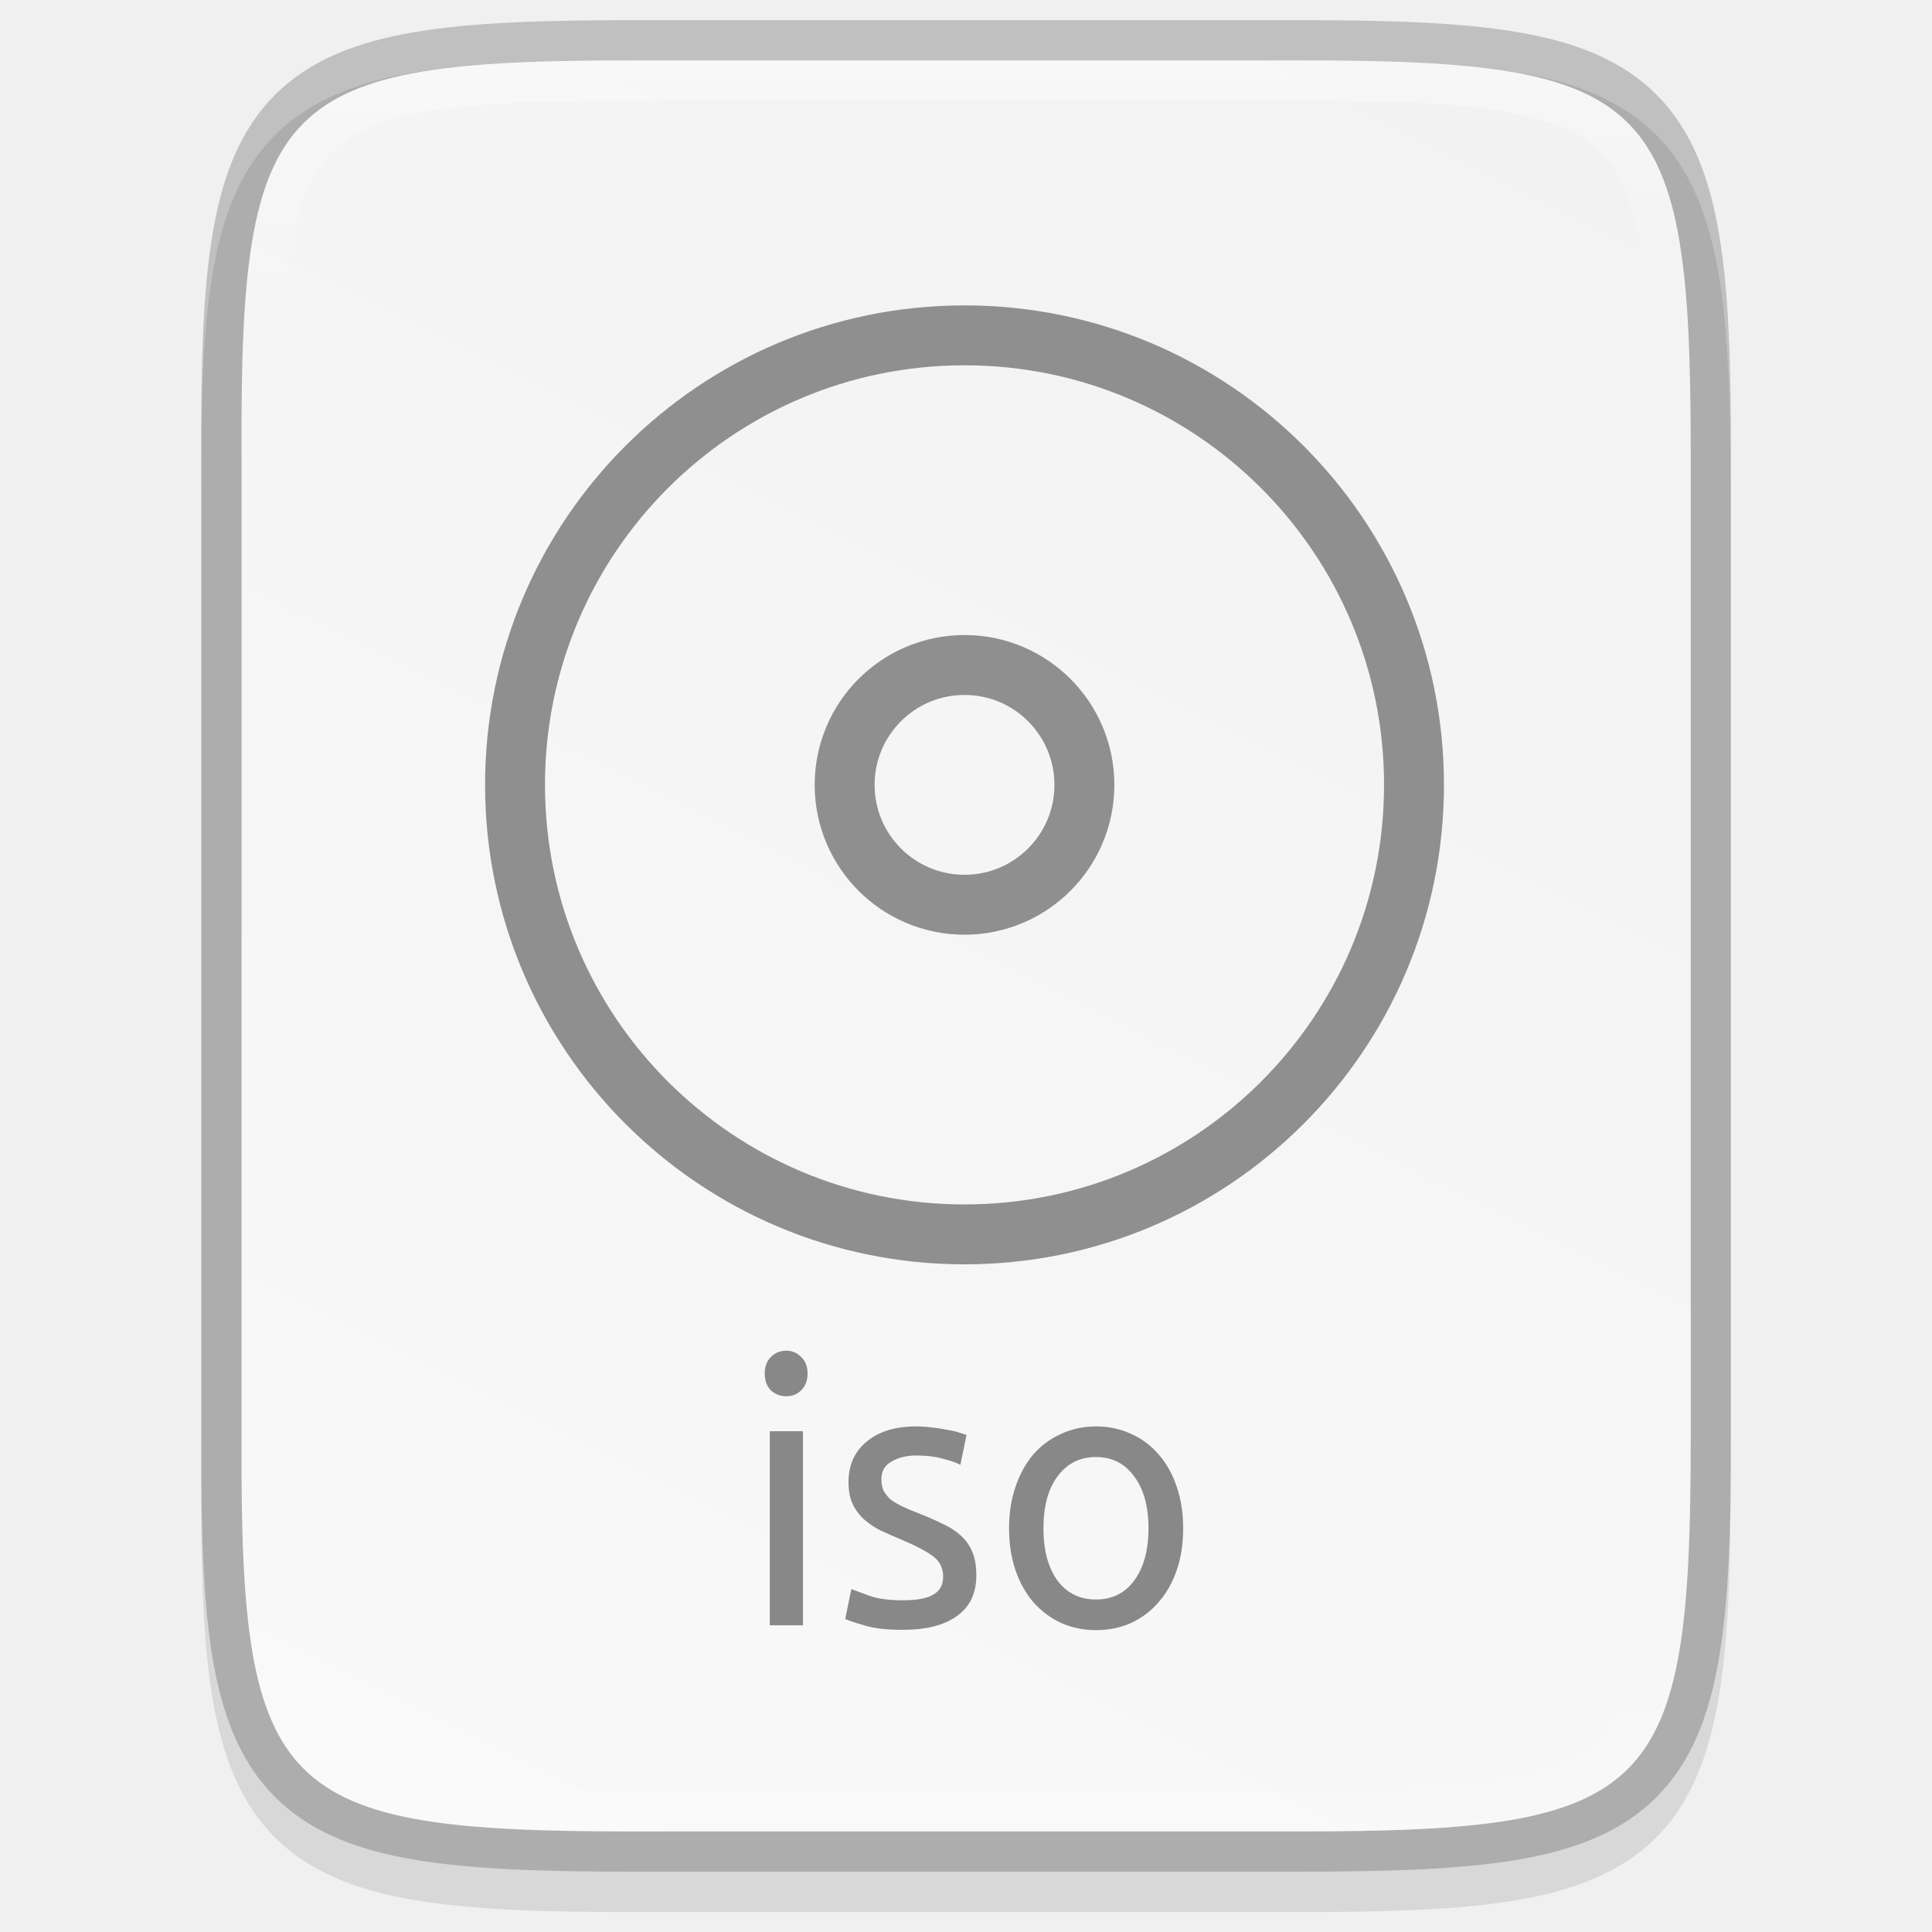
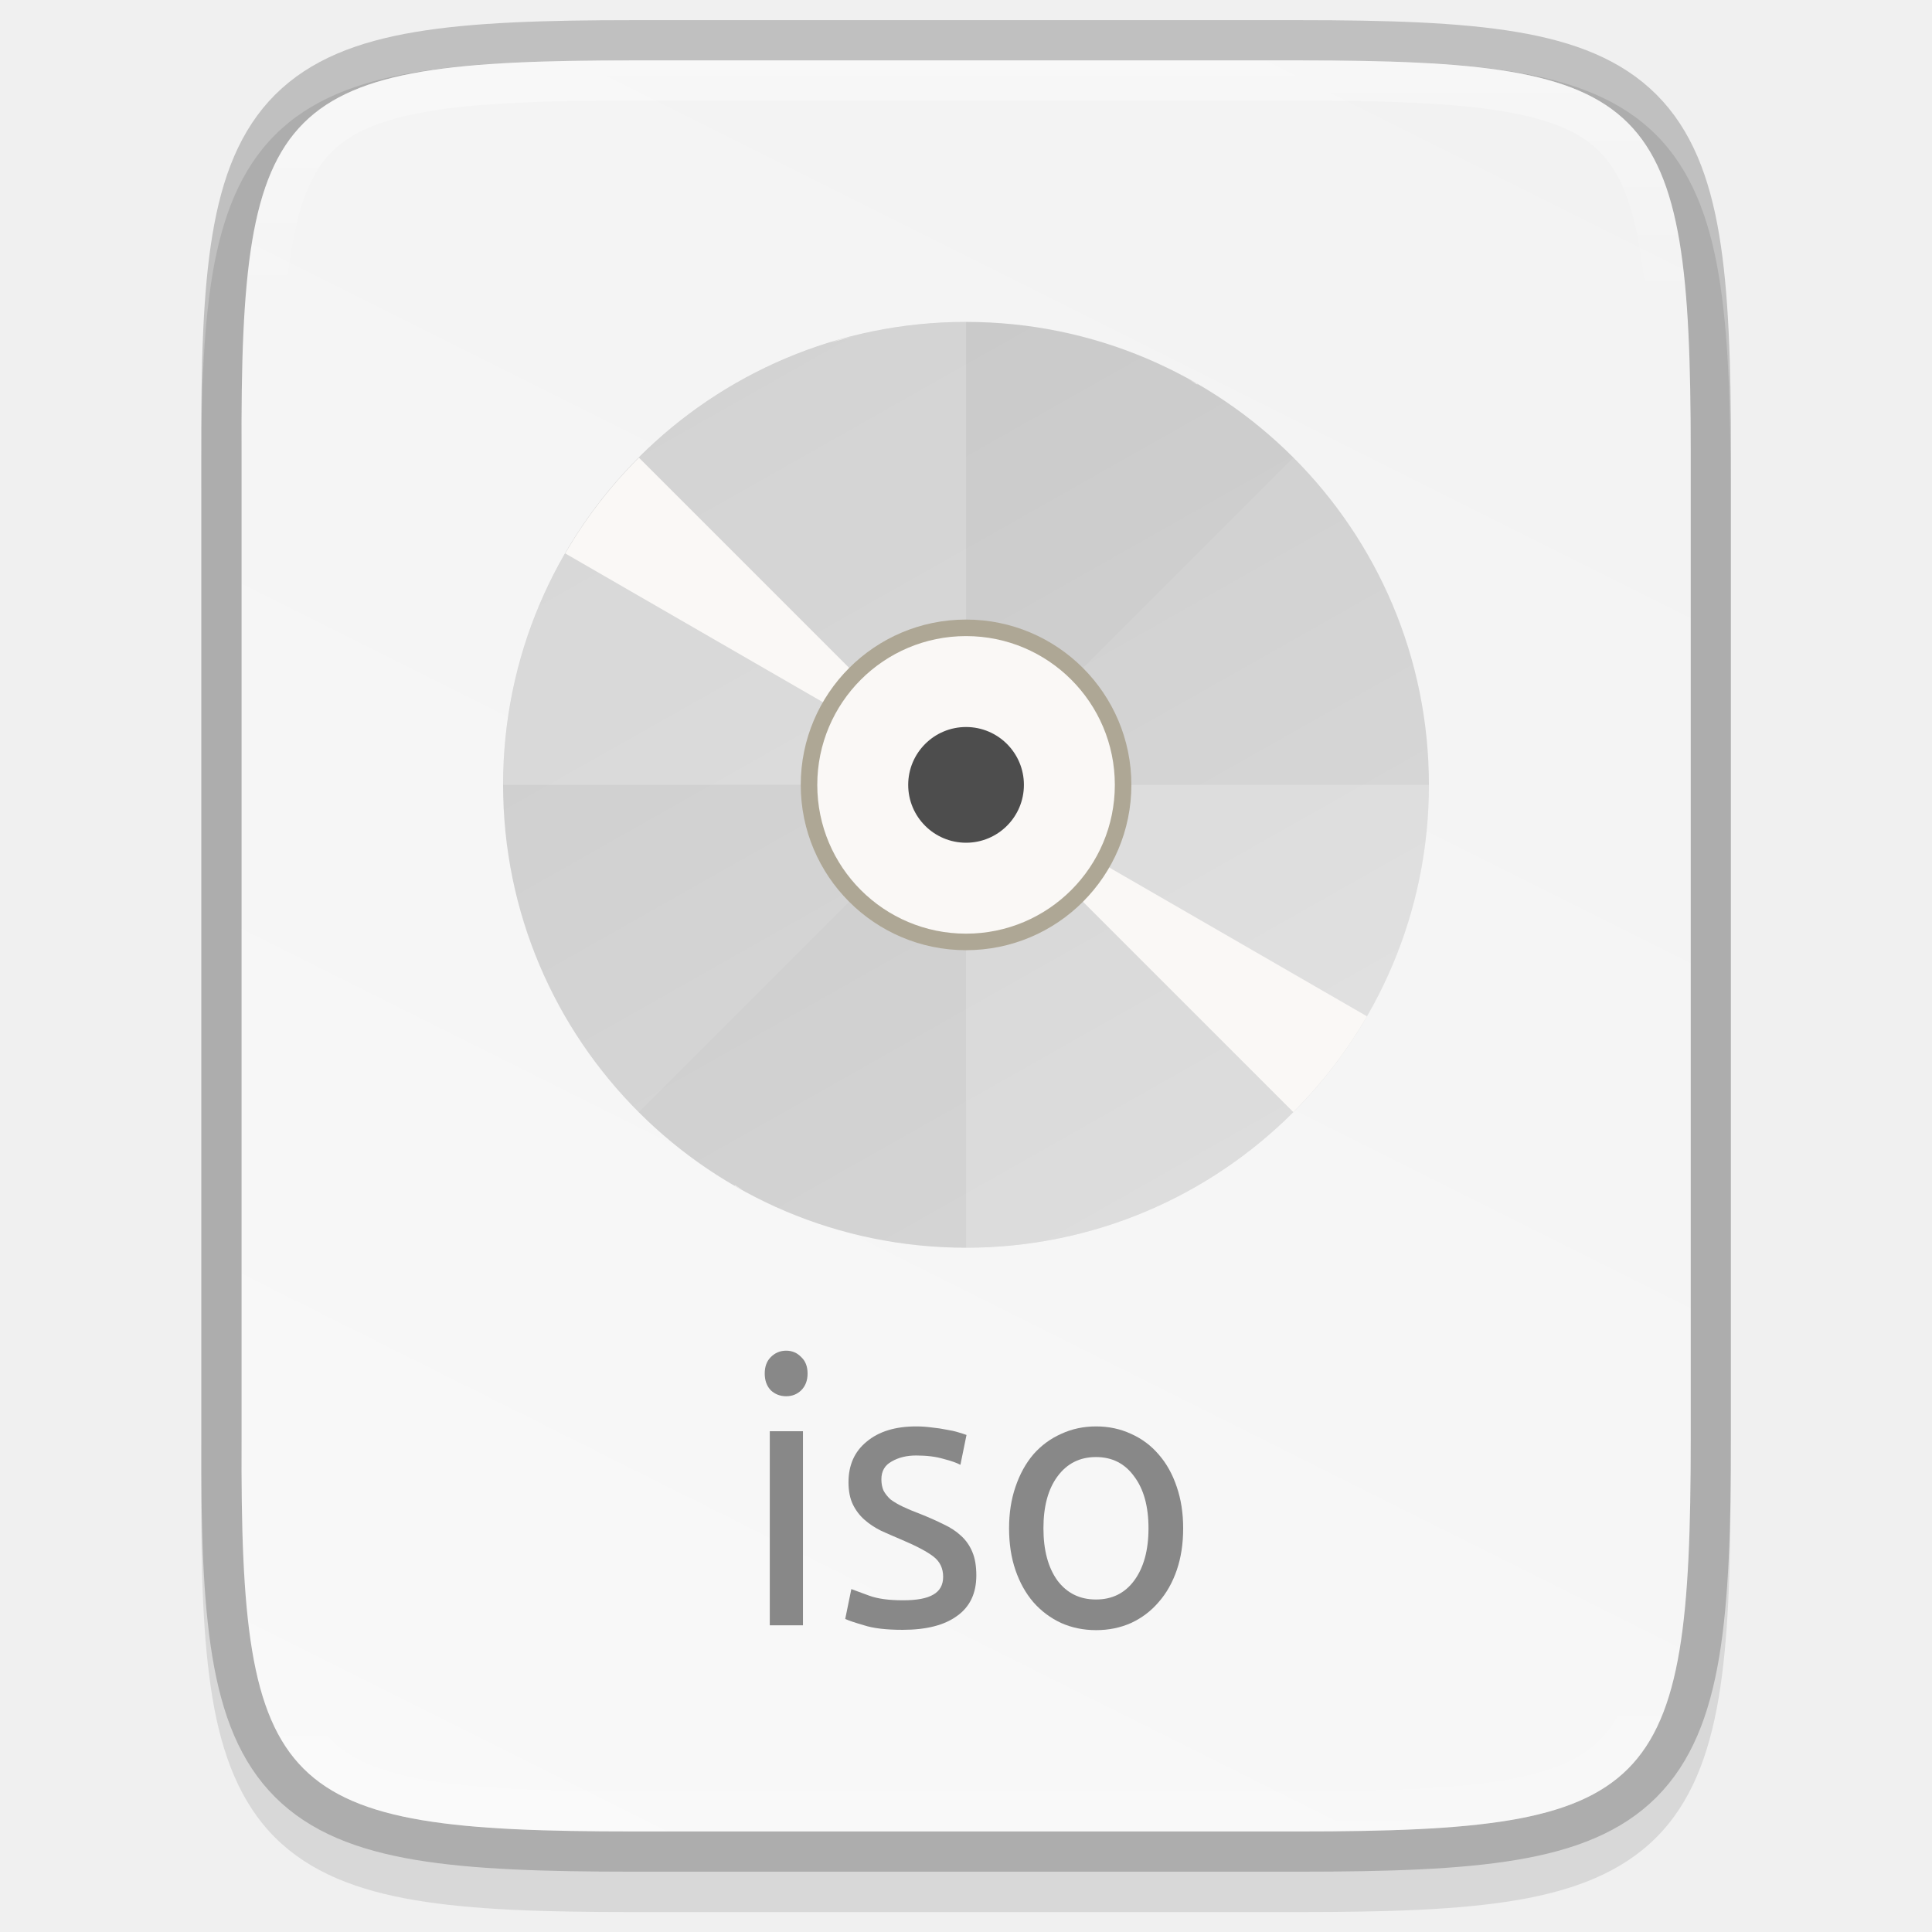
<svg xmlns="http://www.w3.org/2000/svg" xmlns:xlink="http://www.w3.org/1999/xlink" height="48" viewBox="0 0 12.7 12.7" width="48" version="1.1" id="svg35">
  <defs id="defs39">
    <clipPath clipPathUnits="userSpaceOnUse" id="clipPath994">
      <path style="color:#000000;display:inline;overflow:visible;visibility:visible;fill:#cdcdcd;fill-opacity:1;fill-rule:nonzero;stroke:none;stroke-width:2;stroke-miterlimit:4;stroke-dasharray:none;stroke-opacity:1;marker:none;enable-background:accumulate" d="m 335.731,62 c -8.824,0 -9.774,0.906 -9.73,9.748 V 84 96.252 c -0.043,8.842 0.906,9.748 9.73,9.748 h 16.539 c 8.824,0 9.73,-0.906 9.73,-9.748 V 84 71.748 C 362.001,62.906 361.094,62 352.27,62 Z" id="path996" />
+     </clipPath>
+     <clipPath clipPathUnits="userSpaceOnUse" id="clipPath994-3">
+       <path style="color:#000000;display:inline;overflow:visible;visibility:visible;fill:#cdcdcd;fill-opacity:1;fill-rule:nonzero;stroke:none;stroke-width:2;stroke-miterlimit:4;stroke-dasharray:none;stroke-opacity:1;marker:none;enable-background:accumulate" d="m 335.731,62 c -8.824,0 -9.774,0.906 -9.73,9.748 V 84 96.252 c -0.043,8.842 0.906,9.748 9.73,9.748 h 16.539 c 8.824,0 9.73,-0.906 9.73,-9.748 V 84 71.748 C 362.001,62.906 361.094,62 352.27,62 Z" id="path996-6" />
+     </clipPath>
+     <clipPath clipPathUnits="userSpaceOnUse" id="clipPath994-36">
+       <path style="color:#000000;display:inline;overflow:visible;visibility:visible;fill:#cdcdcd;fill-opacity:1;fill-rule:nonzero;stroke:none;stroke-width:2;stroke-miterlimit:4;stroke-dasharray:none;stroke-opacity:1;marker:none;enable-background:accumulate" d="m 335.731,62 c -8.824,0 -9.774,0.906 -9.73,9.748 V 84 96.252 c -0.043,8.842 0.906,9.748 9.73,9.748 h 16.539 c 8.824,0 9.73,-0.906 9.73,-9.748 V 84 71.748 C 362.001,62.906 361.094,62 352.27,62 Z" id="path996-7" />
    </clipPath>
    <linearGradient xlink:href="#linearGradient927" id="linearGradient1004" x1="344" y1="62" x2="344" y2="106" gradientUnits="userSpaceOnUse" />
    <linearGradient id="linearGradient927">
      <stop style="stop-color:#ffffff;stop-opacity:1;" offset="0" id="stop923" />
      <stop id="stop933" offset="0.125" style="stop-color:#ffffff;stop-opacity:0.098" />
      <stop id="stop931" offset="0.925" style="stop-color:#ffffff;stop-opacity:0.098" />
      <stop style="stop-color:#ffffff;stop-opacity:0.498" offset="1" id="stop925" />
    </linearGradient>
-     <clipPath clipPathUnits="userSpaceOnUse" id="clipPath994-3">
-       <path style="color:#000000;display:inline;overflow:visible;visibility:visible;fill:#cdcdcd;fill-opacity:1;fill-rule:nonzero;stroke:none;stroke-width:2;stroke-miterlimit:4;stroke-dasharray:none;stroke-opacity:1;marker:none;enable-background:accumulate" d="m 335.731,62 c -8.824,0 -9.774,0.906 -9.73,9.748 V 84 96.252 c -0.043,8.842 0.906,9.748 9.73,9.748 h 16.539 c 8.824,0 9.73,-0.906 9.73,-9.748 V 84 71.748 C 362.001,62.906 361.094,62 352.27,62 Z" id="path996-6" />
+     <clipPath clipPathUnits="userSpaceOnUse" id="clipPath994-367">
+       <path style="color:#000000;display:inline;overflow:visible;visibility:visible;fill:#cdcdcd;fill-opacity:1;fill-rule:nonzero;stroke:none;stroke-width:2;stroke-miterlimit:4;stroke-dasharray:none;stroke-opacity:1;marker:none;enable-background:accumulate" d="m 335.731,62 c -8.824,0 -9.774,0.906 -9.73,9.748 V 84 96.252 c -0.043,8.842 0.906,9.748 9.73,9.748 h 16.539 c 8.824,0 9.73,-0.906 9.73,-9.748 V 84 71.748 C 362.001,62.906 361.094,62 352.27,62 Z" id="path996-5" />
    </clipPath>
-     <linearGradient xlink:href="#linearGradient928" id="linearGradient218" gradientUnits="userSpaceOnUse" x1="334.866" y1="140.23" x2="334.866" y2="160.631" />
-     <linearGradient id="linearGradient928">
-       <stop style="stop-color:#808080;stop-opacity:1" offset="0" id="stop924" />
-       <stop style="stop-color:#999999;stop-opacity:1" offset="1" id="stop926" />
+     <linearGradient xlink:href="#linearGradient1048" id="linearGradient8588-0-1" gradientUnits="userSpaceOnUse" gradientTransform="matrix(0.1277778,0,0,0.1277778,3.172446,-29.61269)" x1="13.735" y1="249.694" x2="38.1" y2="292.767" />
+     <linearGradient id="linearGradient1048">
+       <stop style="stop-color:#cdcdcd;stop-opacity:1;" offset="0" id="stop1044" />
+       <stop style="stop-color:#d9d9d9;stop-opacity:1" offset="1" id="stop1046" />
    </linearGradient>
    <linearGradient xlink:href="#linearGradient4338" id="linearGradient1024" gradientUnits="userSpaceOnUse" gradientTransform="matrix(0,-0.02997233,0.02997147,0,-3.039658,13.62604)" x1="459.034" y1="419.233" x2="35.31" y2="207.365" />
    <linearGradient id="linearGradient4338">
      <stop style="stop-color:#f2f2f2;stop-opacity:1" offset="0" id="stop4340" />
      <stop style="stop-color:#f9f9f9;stop-opacity:1" offset="1" id="stop4342" />
    </linearGradient>
  </defs>
  <linearGradient id="a" gradientUnits="userSpaceOnUse" x1="344" x2="344" y1="62" y2="106">
    <stop offset="0" stop-color="#fff" id="stop2" />
    <stop offset=".125" stop-color="#fff" stop-opacity=".098" id="stop4" />
    <stop offset=".925" stop-color="#fff" stop-opacity=".098" id="stop6" />
    <stop offset="1" stop-color="#fff" stop-opacity=".498" id="stop8" />
  </linearGradient>
  <clipPath id="b">
    <path d="m335.731 62c-8.824 0-9.774.906-9.73 9.748v12.252 12.252c-.043 8.842.906 9.748 9.73 9.748h16.539c8.824 0 9.73-.906 9.73-9.748v-12.252-12.252c0-8.842-.906-9.748-9.73-9.748z" id="path11" />
  </clipPath>
  <linearGradient id="c" gradientTransform="matrix(0 -.02997233 .02997147 0 -3.039659 297.9261)" gradientUnits="userSpaceOnUse" x1="459.034" x2="35.31" y1="419.233" y2="207.365">
    <stop offset="0" stop-color="#f2f2f2" id="stop14" />
    <stop offset="1" stop-color="#f9f9f9" id="stop16" />
  </linearGradient>
-   <path style="color:#000000;font-style:normal;font-variant:normal;font-weight:normal;font-stretch:normal;font-size:medium;line-height:normal;font-family:sans-serif;font-variant-ligatures:normal;font-variant-position:normal;font-variant-caps:normal;font-variant-numeric:normal;font-variant-alternates:normal;font-feature-settings:normal;text-indent:0;text-align:start;text-decoration:none;text-decoration-line:none;text-decoration-style:solid;text-decoration-color:#000000;letter-spacing:normal;word-spacing:normal;text-transform:none;writing-mode:lr-tb;direction:ltr;text-orientation:mixed;dominant-baseline:auto;baseline-shift:baseline;text-anchor:start;white-space:normal;shape-padding:0;clip-rule:nonzero;display:inline;overflow:visible;visibility:visible;opacity:0.1;isolation:auto;mix-blend-mode:normal;color-interpolation:sRGB;color-interpolation-filters:linearRGB;solid-color:#000000;solid-opacity:1;vector-effect:none;fill:#000000;fill-opacity:1;fill-rule:nonzero;stroke:none;stroke-width:0.529;stroke-linecap:butt;stroke-linejoin:miter;stroke-miterlimit:4;stroke-dasharray:none;stroke-dashoffset:0;stroke-opacity:1;marker:none;color-rendering:auto;image-rendering:auto;shape-rendering:auto;text-rendering:auto;enable-background:accumulate" d="m 4.162,0.397 c -0.588,0 -1.051,0.014 -1.432,0.078 -0.381,0.064 -0.693,0.184 -0.921,0.412 C 1.58,1.114 1.46,1.426 1.396,1.807 1.333,2.188 1.32,2.653 1.323,3.242 v 3.24 3.242 c -0.003,0.589 0.01,1.053 0.073,1.434 0.063,0.381 0.184,0.693 0.412,0.921 0.228,0.228 0.54,0.348 0.921,0.412 0.381,0.064 0.844,0.078 1.432,0.078 h 4.376 c 0.588,0 1.051,-0.014 1.431,-0.078 0.38,-0.064 0.691,-0.184 0.919,-0.412 0.228,-0.228 0.347,-0.539 0.411,-0.92 0.064,-0.381 0.078,-0.844 0.078,-1.434 V 6.482 3.241 c 0,-0.589 -0.014,-1.053 -0.078,-1.434 -0.064,-0.381 -0.184,-0.692 -0.411,-0.92 -0.228,-0.228 -0.538,-0.348 -0.919,-0.412 -0.38,-0.064 -0.843,-0.078 -1.431,-0.078 z" id="path1020" />
-   <path style="color:#000000;display:inline;overflow:visible;visibility:visible;opacity:0.2;fill:none;fill-opacity:1;fill-rule:nonzero;stroke:#000000;stroke-width:0.529;stroke-miterlimit:4;stroke-dasharray:none;stroke-opacity:1;marker:none;enable-background:accumulate" d="m 4.163,0.397 c -2.335,0 -2.586,0.24 -2.575,2.579 V 6.218 9.459 C 1.577,11.799 1.828,12.039 4.163,12.039 h 4.376 c 2.335,0 2.575,-0.24 2.575,-2.579 V 6.218 2.976 c 0,-2.339 -0.24,-2.579 -2.575,-2.579 z" id="path958" />
-   <path style="color:#000000;display:inline;overflow:visible;visibility:visible;fill:url(#linearGradient1024);fill-opacity:1;fill-rule:nonzero;stroke:none;stroke-width:0.265;marker:none;enable-background:accumulate" d="m 4.163,0.397 c -2.335,0 -2.586,0.24 -2.575,2.579 V 6.218 9.459 C 1.577,11.799 1.828,12.039 4.163,12.039 h 4.376 c 2.335,0 2.575,-0.24 2.575,-2.579 V 6.218 2.976 c 0,-2.339 -0.24,-2.579 -2.575,-2.579 z" id="path964" />
-   <g id="g1037-1" transform="matrix(0.3476127,0,0,0.3475985,-110.4576,-46.93318)" style="display:inline;stroke:url(#linearGradient218);stroke-width:1.133;stroke-miterlimit:4;stroke-dasharray:none;enable-background:new">
-     <circle style="display:inline;opacity:1;fill:#000000;fill-opacity:0;stroke:#8f8f8f;stroke-width:1.133;stroke-linecap:square;stroke-linejoin:round;stroke-miterlimit:4;stroke-dasharray:none;stroke-dashoffset:0;stroke-opacity:1;enable-background:new" id="circle1035-4" cx="336" cy="149.864" r="2.267" />
-     <ellipse style="opacity:1;fill:#888888;fill-opacity:0;fill-rule:evenodd;stroke:#8f8f8f;stroke-width:1.133;stroke-linecap:square;stroke-linejoin:round;stroke-miterlimit:4;stroke-dasharray:none;stroke-opacity:1;paint-order:fill markers stroke" id="path947-8" cx="336" cy="149.864" rx="8.5" ry="8.501" />
+   <path style="color:#000000;font-style:normal;font-variant:normal;font-weight:normal;font-stretch:normal;font-size:medium;line-height:normal;font-family:sans-serif;font-variant-ligatures:normal;font-variant-position:normal;font-variant-caps:normal;font-variant-numeric:normal;font-variant-alternates:normal;font-feature-settings:normal;text-indent:0;text-align:start;text-decoration:none;text-decoration-line:none;text-decoration-style:solid;text-decoration-color:#000000;letter-spacing:normal;word-spacing:normal;text-transform:none;writing-mode:lr-tb;direction:ltr;text-orientation:mixed;dominant-baseline:auto;baseline-shift:baseline;text-anchor:start;white-space:normal;shape-padding:0;clip-rule:nonzero;display:inline;overflow:visible;visibility:visible;opacity:0.1;isolation:auto;mix-blend-mode:normal;color-interpolation:sRGB;color-interpolation-filters:linearRGB;solid-color:#000000;solid-opacity:1;vector-effect:none;fill:#000000;fill-opacity:1;fill-rule:nonzero;stroke:none;stroke-width:0.529;stroke-linecap:butt;stroke-linejoin:miter;stroke-miterlimit:4;stroke-dasharray:none;stroke-dashoffset:0;stroke-opacity:1;marker:none;color-rendering:auto;image-rendering:auto;shape-rendering:auto;text-rendering:auto;enable-background:accumulate" d="m 4.162,0.397 c -0.588,0 -1.051,0.014 -1.432,0.078 C 2.349,0.538 2.037,0.658 1.809,0.886 1.58,1.114 1.46,1.426 1.396,1.807 1.333,2.188 1.32,2.653 1.323,3.242 v 3.24 3.242 c -0.003,0.589 0.01,1.053 0.073,1.434 0.063,0.381 0.184,0.693 0.412,0.921 0.228,0.228 0.54,0.348 0.921,0.412 0.381,0.064 0.844,0.078 1.432,0.078 h 4.376 c 0.588,0 1.051,-0.014 1.431,-0.078 0.38,-0.064 0.691,-0.184 0.919,-0.412 0.228,-0.228 0.347,-0.539 0.411,-0.92 0.064,-0.381 0.078,-0.844 0.078,-1.434 V 6.482 3.241 c 0,-0.589 -0.014,-1.053 -0.078,-1.434 -0.064,-0.381 -0.184,-0.692 -0.411,-0.92 -0.228,-0.228 -0.538,-0.348 -0.919,-0.412 -0.38,-0.064 -0.843,-0.078 -1.431,-0.078 z" id="path1020" />
+   <path style="color:#000000;display:inline;overflow:visible;visibility:visible;opacity:0.2;fill:none;fill-opacity:1;fill-rule:nonzero;stroke:#000000;stroke-width:0.529;stroke-miterlimit:4;stroke-dasharray:none;stroke-opacity:1;marker:none;enable-background:accumulate" d="m 4.163,0.397 c -2.335,0 -2.586,0.24 -2.575,2.579 v 3.242 3.242 c -0.011,2.339 0.24,2.579 2.575,2.579 h 4.376 c 2.335,0 2.575,-0.24 2.575,-2.579 V 6.218 2.976 c 0,-2.339 -0.24,-2.579 -2.575,-2.579 z" id="path958" />
+   <path style="color:#000000;display:inline;overflow:visible;visibility:visible;fill:url(#linearGradient1024);fill-opacity:1;fill-rule:nonzero;stroke:none;stroke-width:0.265;marker:none;enable-background:accumulate" d="m 4.163,0.397 c -2.335,0 -2.586,0.24 -2.575,2.579 v 3.242 3.242 c -0.011,2.339 0.24,2.579 2.575,2.579 h 4.376 c 2.335,0 2.575,-0.24 2.575,-2.579 V 6.218 2.976 c 0,-2.339 -0.24,-2.579 -2.575,-2.579 z" id="path964" />
+   <circle style="display:inline;opacity:1;fill:url(#linearGradient8588-0-1);fill-opacity:1;stroke:none;stroke-width:0.495;stroke-linecap:round;stroke-linejoin:round;stroke-miterlimit:4;stroke-dasharray:none;stroke-opacity:1;enable-background:new" id="path9498-6-5-6" cx="6.35" cy="5.159" r="3.043" />
+   <g style="display:inline;stroke-width:0.913;enable-background:new" id="g7204-0-9" transform="matrix(0.02716704,0,0,0.02716704,-5.060356,2.378451)">
+     <path id="path11042-53-1-6-2" d="m 420.021,-9.636 a 112,112 0 0 0 -112,112 h 112 z m 0,112 v 112 a 112,112 0 0 0 112,-112 z" style="display:inline;opacity:0.2;fill:#ffffff;fill-opacity:1;stroke:none;stroke-width:0.913;stroke-linecap:round;stroke-linejoin:round;stroke-miterlimit:4;stroke-dasharray:none;stroke-opacity:1;enable-background:new" />
+     <path id="path11042-53-6-27-2-0" d="m 499.217,23.168 a 112,112 0 0 0 -158.392,0 l 79.196,79.196 z m -79.196,79.196 -79.196,79.196 a 112,112 0 0 0 158.392,0 z" style="display:inline;opacity:0.02;fill:#000000;fill-opacity:1;stroke:none;stroke-width:0.913;stroke-linecap:round;stroke-linejoin:round;stroke-miterlimit:4;stroke-dasharray:none;stroke-opacity:1;enable-background:new" />
+     <path id="path11042-53-6-2-0-6-2" d="m 389.47,-5.387 a 112,112 0 0 0 -2.034,0.688 112,112 0 0 1 5.416,-1.467 112,112 0 0 0 -3.382,0.779 z m 8.82,-2.032 a 112,112 0 0 1 5.517,-0.916 112,112 0 0 0 -5.517,0.916 z m -16.139,4.508 a 112,112 0 0 0 -5.237,2 112,112 0 0 1 5.237,-2 z m 27.22,-6.131 a 112,112 0 0 1 5.559,-0.361 112,112 0 0 0 -5.559,0.361 z m -37.531,10.435 a 112,112 0 0 0 -5.034,2.524 112,112 0 0 1 5.034,-2.524 z m 48.706,-10.944 a 112,112 0 0 1 5.586,0.2 112,112 0 0 0 -5.586,-0.2 z m -58.536,16.255 a 112,112 0 0 0 -4.763,3.015 112,112 0 0 1 4.763,-3.015 z m 69.688,-15.646 a 112,112 0 0 1 5.553,0.757 112,112 0 0 0 -5.553,-0.757 z M 352.749,12.975 a 112,112 0 0 0 -4.439,3.478 112,112 0 0 1 4.439,-3.478 z m 90.023,-20.193 a 112,112 0 0 1 5.411,1.298 112,112 0 0 0 -5.411,-1.298 z M 342.547,21.575 a 112,112 0 0 0 -1.27,1.184 112,112 0 0 1 1.27,-1.184 z m -1.676,1.624 a 112,112 0 0 0 -17.831,23.164 l 96.994,56 z m 79.163,79.164 79.163,79.164 a 112,112 0 0 0 17.831,-23.164 z M 453.594,-4.401 a 112,112 0 0 1 5.266,1.834 112,112 0 0 0 -5.266,-1.834 z m 10.485,3.881 a 112,112 0 0 1 5.082,2.365 112,112 0 0 0 -5.082,-2.365 z m 10.051,4.912 a 112,112 0 0 1 1.837,1.091 l 0.066,-0.115 a 112,112 0 0 0 -1.903,-0.976 z M 364.101,199.241 l -0.066,0.115 a 112,112 0 0 0 1.903,0.976 112,112 0 0 1 -1.837,-1.091 z m 6.806,3.638 a 112,112 0 0 0 5.082,2.365 112,112 0 0 1 -5.082,-2.365 z m 10.301,4.412 a 112,112 0 0 0 5.266,1.834 112,112 0 0 1 -5.266,-1.834 z m 117.583,-25.325 a 112,112 0 0 1 -1.27,1.184 112,112 0 0 0 1.27,-1.184 z m -106.906,28.678 a 112,112 0 0 0 5.411,1.298 112,112 0 0 1 -5.411,-1.298 z m 99.872,-22.373 a 112,112 0 0 1 -4.439,3.478 112,112 0 0 0 4.439,-3.478 z m -88.941,24.638 a 112,112 0 0 0 5.553,0.757 112,112 0 0 1 -5.553,-0.757 z m 80.004,-17.905 a 112,112 0 0 1 -4.763,3.015 112,112 0 0 0 4.763,-3.015 z m -68.884,19.07 a 112,112 0 0 0 5.586,0.2 112,112 0 0 1 -5.586,-0.2 z m 59.326,-13.268 a 112,112 0 0 1 -5.034,2.524 112,112 0 0 0 5.034,-2.524 z m -48.124,13.319 a 112,112 0 0 0 5.559,-0.361 112,112 0 0 1 -5.559,0.361 z m 38.015,-8.492 a 112,112 0 0 1 -5.237,2 112,112 0 0 0 5.237,-2 z m -26.893,7.424 a 112,112 0 0 0 5.517,-0.916 112,112 0 0 1 -5.517,0.916 z m 16.371,-3.636 a 112,112 0 0 1 -5.416,1.467 112,112 0 0 0 5.416,-1.467 z" style="display:inline;opacity:1;fill:#faf8f6;fill-opacity:1;stroke:none;stroke-width:0.913;stroke-linecap:round;stroke-linejoin:round;stroke-miterlimit:4;stroke-dasharray:none;stroke-opacity:1;enable-background:new" />
+     <circle r="40" transform="scale(1,-1)" cy="-102.364" cx="420.021" id="path7147-9-1-3" style="display:inline;opacity:1;fill:#aea795;fill-opacity:1;stroke:none;stroke-width:2.52;stroke-linecap:round;stroke-linejoin:round;stroke-miterlimit:4;stroke-dasharray:none;stroke-dashoffset:0;stroke-opacity:1;enable-background:new" />
+     <circle r="36" cy="102.364" cx="420.021" id="path7164-3-8-7" style="display:inline;opacity:1;fill:#faf8f6;fill-opacity:1;stroke:none;stroke-width:2.348;stroke-linecap:round;stroke-linejoin:round;stroke-miterlimit:4;stroke-dasharray:none;stroke-dashoffset:0;stroke-opacity:1;enable-background:new" />
+     <circle r="14" cy="102.364" cx="420.021" id="path7166-6-7-5" style="display:inline;opacity:1;fill:#4d4d4d;fill-opacity:1;stroke:none;stroke-width:3.196;stroke-linecap:round;stroke-linejoin:round;stroke-miterlimit:4;stroke-dasharray:none;stroke-dashoffset:0;stroke-opacity:1;enable-background:new" />
  </g>
  <g aria-label="iso" transform="scale(0.978188,1.022298)" style="font-style:normal;font-weight:normal;font-size:1.999px;line-height:1.25;font-family:sans-serif;letter-spacing:0px;word-spacing:0px;display:inline;opacity:1;fill:#888888;fill-opacity:1;stroke:none;stroke-width:0.049;enable-background:new" id="text130-3">
-     <path d="M 5.396,10.451 H 5.173 V 9.203 H 5.396 Z M 5.283,8.978 q -0.06,0 -0.103,-0.038 -0.041,-0.041 -0.041,-0.108 0,-0.067 0.041,-0.106 0.043,-0.041 0.103,-0.041 0.06,0 0.101,0.041 0.043,0.038 0.043,0.106 0,0.067 -0.043,0.108 -0.041,0.038 -0.101,0.038 z" style="font-style:normal;font-variant:normal;font-weight:normal;font-stretch:normal;font-size:2.399px;font-family:ubuntu;-inkscape-font-specification:ubuntu;fill:#888888;fill-opacity:1;stroke-width:0.049" id="path848" />
-     <path d="m 6.07,10.29 q 0.137,0 0.201,-0.036 0.067,-0.036 0.067,-0.115 0,-0.082 -0.065,-0.13 -0.065,-0.048 -0.213,-0.108 -0.072,-0.029 -0.139,-0.058 -0.065,-0.031 -0.113,-0.072 -0.048,-0.041 -0.077,-0.098 -0.029,-0.058 -0.029,-0.142 0,-0.166 0.122,-0.261 0.122,-0.098 0.333,-0.098 0.053,0 0.106,0.007 0.053,0.005 0.098,0.014 0.046,0.007 0.079,0.017 0.036,0.01 0.055,0.017 l -0.041,0.192 q -0.036,-0.019 -0.113,-0.038 -0.077,-0.022 -0.185,-0.022 -0.094,0 -0.163,0.038 -0.07,0.036 -0.07,0.115 0,0.041 0.014,0.072 0.017,0.031 0.048,0.058 0.034,0.024 0.082,0.046 0.048,0.022 0.115,0.046 0.089,0.034 0.158,0.067 0.07,0.031 0.118,0.074 0.05,0.043 0.077,0.106 0.026,0.06 0.026,0.149 0,0.173 -0.13,0.261 -0.127,0.089 -0.365,0.089 -0.166,0 -0.259,-0.029 -0.094,-0.026 -0.127,-0.041 l 0.041,-0.192 q 0.038,0.014 0.122,0.043 0.084,0.029 0.223,0.029 z" style="font-style:normal;font-variant:normal;font-weight:normal;font-stretch:normal;font-size:2.399px;font-family:ubuntu;-inkscape-font-specification:ubuntu;fill:#888888;fill-opacity:1;stroke-width:0.049" id="path850" />
-     <path d="m 7.951,9.827 q 0,0.149 -0.043,0.269 -0.043,0.12 -0.122,0.206 -0.077,0.086 -0.185,0.134 -0.108,0.046 -0.235,0.046 -0.127,0 -0.235,-0.046 -0.108,-0.048 -0.187,-0.134 -0.077,-0.086 -0.12,-0.206 -0.043,-0.12 -0.043,-0.269 0,-0.146 0.043,-0.266 0.043,-0.122 0.12,-0.209 0.079,-0.086 0.187,-0.132 0.108,-0.048 0.235,-0.048 0.127,0 0.235,0.048 0.108,0.046 0.185,0.132 0.079,0.086 0.122,0.209 0.043,0.12 0.043,0.266 z m -0.233,0 q 0,-0.211 -0.096,-0.333 -0.094,-0.125 -0.257,-0.125 -0.163,0 -0.259,0.125 -0.094,0.122 -0.094,0.333 0,0.211 0.094,0.336 0.096,0.122 0.259,0.122 0.163,0 0.257,-0.122 0.096,-0.125 0.096,-0.336 z" style="font-style:normal;font-variant:normal;font-weight:normal;font-stretch:normal;font-size:2.399px;font-family:ubuntu;-inkscape-font-specification:ubuntu;fill:#888888;fill-opacity:1;stroke-width:0.049" id="path852" />
+     <path d="M 5.396,10.451 H 5.173 V 9.203 H 5.396 Z M 5.283,8.978 q -0.06,0 -0.103,-0.038 -0.041,-0.041 -0.041,-0.108 0,-0.067 0.041,-0.106 0.043,-0.041 0.103,-0.041 0.06,0 0.101,0.041 0.043,0.038 0.043,0.106 0,0.067 -0.043,0.108 -0.041,0.038 -0.101,0.038 z" style="font-style:normal;font-variant:normal;font-weight:normal;font-stretch:normal;font-size:2.399px;font-family:ubuntu;-inkscape-font-specification:ubuntu;fill:#888888;fill-opacity:1;stroke-width:0.049" id="path860" />
+     <path d="m 6.07,10.29 q 0.137,0 0.201,-0.036 0.067,-0.036 0.067,-0.115 0,-0.082 -0.065,-0.13 -0.065,-0.048 -0.213,-0.108 -0.072,-0.029 -0.139,-0.058 -0.065,-0.031 -0.113,-0.072 -0.048,-0.041 -0.077,-0.098 -0.029,-0.058 -0.029,-0.142 0,-0.166 0.122,-0.261 0.122,-0.098 0.333,-0.098 0.053,0 0.106,0.007 0.053,0.005 0.098,0.014 0.046,0.007 0.079,0.017 0.036,0.01 0.055,0.017 l -0.041,0.192 q -0.036,-0.019 -0.113,-0.038 -0.077,-0.022 -0.185,-0.022 -0.094,0 -0.163,0.038 -0.07,0.036 -0.07,0.115 0,0.041 0.014,0.072 0.017,0.031 0.048,0.058 0.034,0.024 0.082,0.046 0.048,0.022 0.115,0.046 0.089,0.034 0.158,0.067 0.07,0.031 0.118,0.074 0.05,0.043 0.077,0.106 0.026,0.06 0.026,0.149 0,0.173 -0.13,0.261 -0.127,0.089 -0.365,0.089 -0.166,0 -0.259,-0.029 -0.094,-0.026 -0.127,-0.041 l 0.041,-0.192 q 0.038,0.014 0.122,0.043 0.084,0.029 0.223,0.029 z" style="font-style:normal;font-variant:normal;font-weight:normal;font-stretch:normal;font-size:2.399px;font-family:ubuntu;-inkscape-font-specification:ubuntu;fill:#888888;fill-opacity:1;stroke-width:0.049" id="path862" />
+     <path d="m 7.951,9.827 q 0,0.149 -0.043,0.269 -0.043,0.12 -0.122,0.206 -0.077,0.086 -0.185,0.134 -0.108,0.046 -0.235,0.046 -0.127,0 -0.235,-0.046 -0.108,-0.048 -0.187,-0.134 -0.077,-0.086 -0.12,-0.206 -0.043,-0.12 -0.043,-0.269 0,-0.146 0.043,-0.266 0.043,-0.122 0.12,-0.209 0.079,-0.086 0.187,-0.132 0.108,-0.048 0.235,-0.048 0.127,0 0.235,0.048 0.108,0.046 0.185,0.132 0.079,0.086 0.122,0.209 0.043,0.12 0.043,0.266 z m -0.233,0 q 0,-0.211 -0.096,-0.333 -0.094,-0.125 -0.257,-0.125 -0.163,0 -0.259,0.125 -0.094,0.122 -0.094,0.333 0,0.211 0.094,0.336 0.096,0.122 0.259,0.122 0.163,0 0.257,-0.122 0.096,-0.125 0.096,-0.336 z" style="font-style:normal;font-variant:normal;font-weight:normal;font-stretch:normal;font-size:2.399px;font-family:ubuntu;-inkscape-font-specification:ubuntu;fill:#888888;fill-opacity:1;stroke-width:0.049" id="path864" />
  </g>
-   <path transform="matrix(0.2645833,0,0,0.2645833,-84.66628,-16.0073)" id="path990" d="m 335.731,62 c -8.824,0 -9.774,0.906 -9.73,9.748 V 84 96.252 c -0.043,8.842 0.906,9.748 9.73,9.748 h 16.539 c 8.824,0 9.73,-0.906 9.73,-9.748 V 84 71.748 C 362.001,62.906 361.094,62 352.27,62 Z" style="color:#000000;display:inline;overflow:visible;visibility:visible;opacity:0.4;fill:none;fill-opacity:1;fill-rule:nonzero;stroke:url(#linearGradient1004);stroke-width:2;stroke-miterlimit:4;stroke-dasharray:none;stroke-opacity:1;marker:none;enable-background:accumulate" clip-path="url(#clipPath994-3)" />
+   <path transform="matrix(0.2645833,0,0,0.2645833,-84.66628,-16.0073)" id="path990" d="m 335.731,62 c -8.824,0 -9.774,0.906 -9.73,9.748 V 84 96.252 c -0.043,8.842 0.906,9.748 9.73,9.748 h 16.539 c 8.824,0 9.73,-0.906 9.73,-9.748 V 84 71.748 C 362.001,62.906 361.094,62 352.27,62 Z" style="color:#000000;display:inline;overflow:visible;visibility:visible;opacity:0.4;fill:none;fill-opacity:1;fill-rule:nonzero;stroke:url(#linearGradient1004);stroke-width:2;stroke-miterlimit:4;stroke-dasharray:none;stroke-opacity:1;marker:none;enable-background:accumulate" clip-path="url(#clipPath994-367)" />
</svg>
